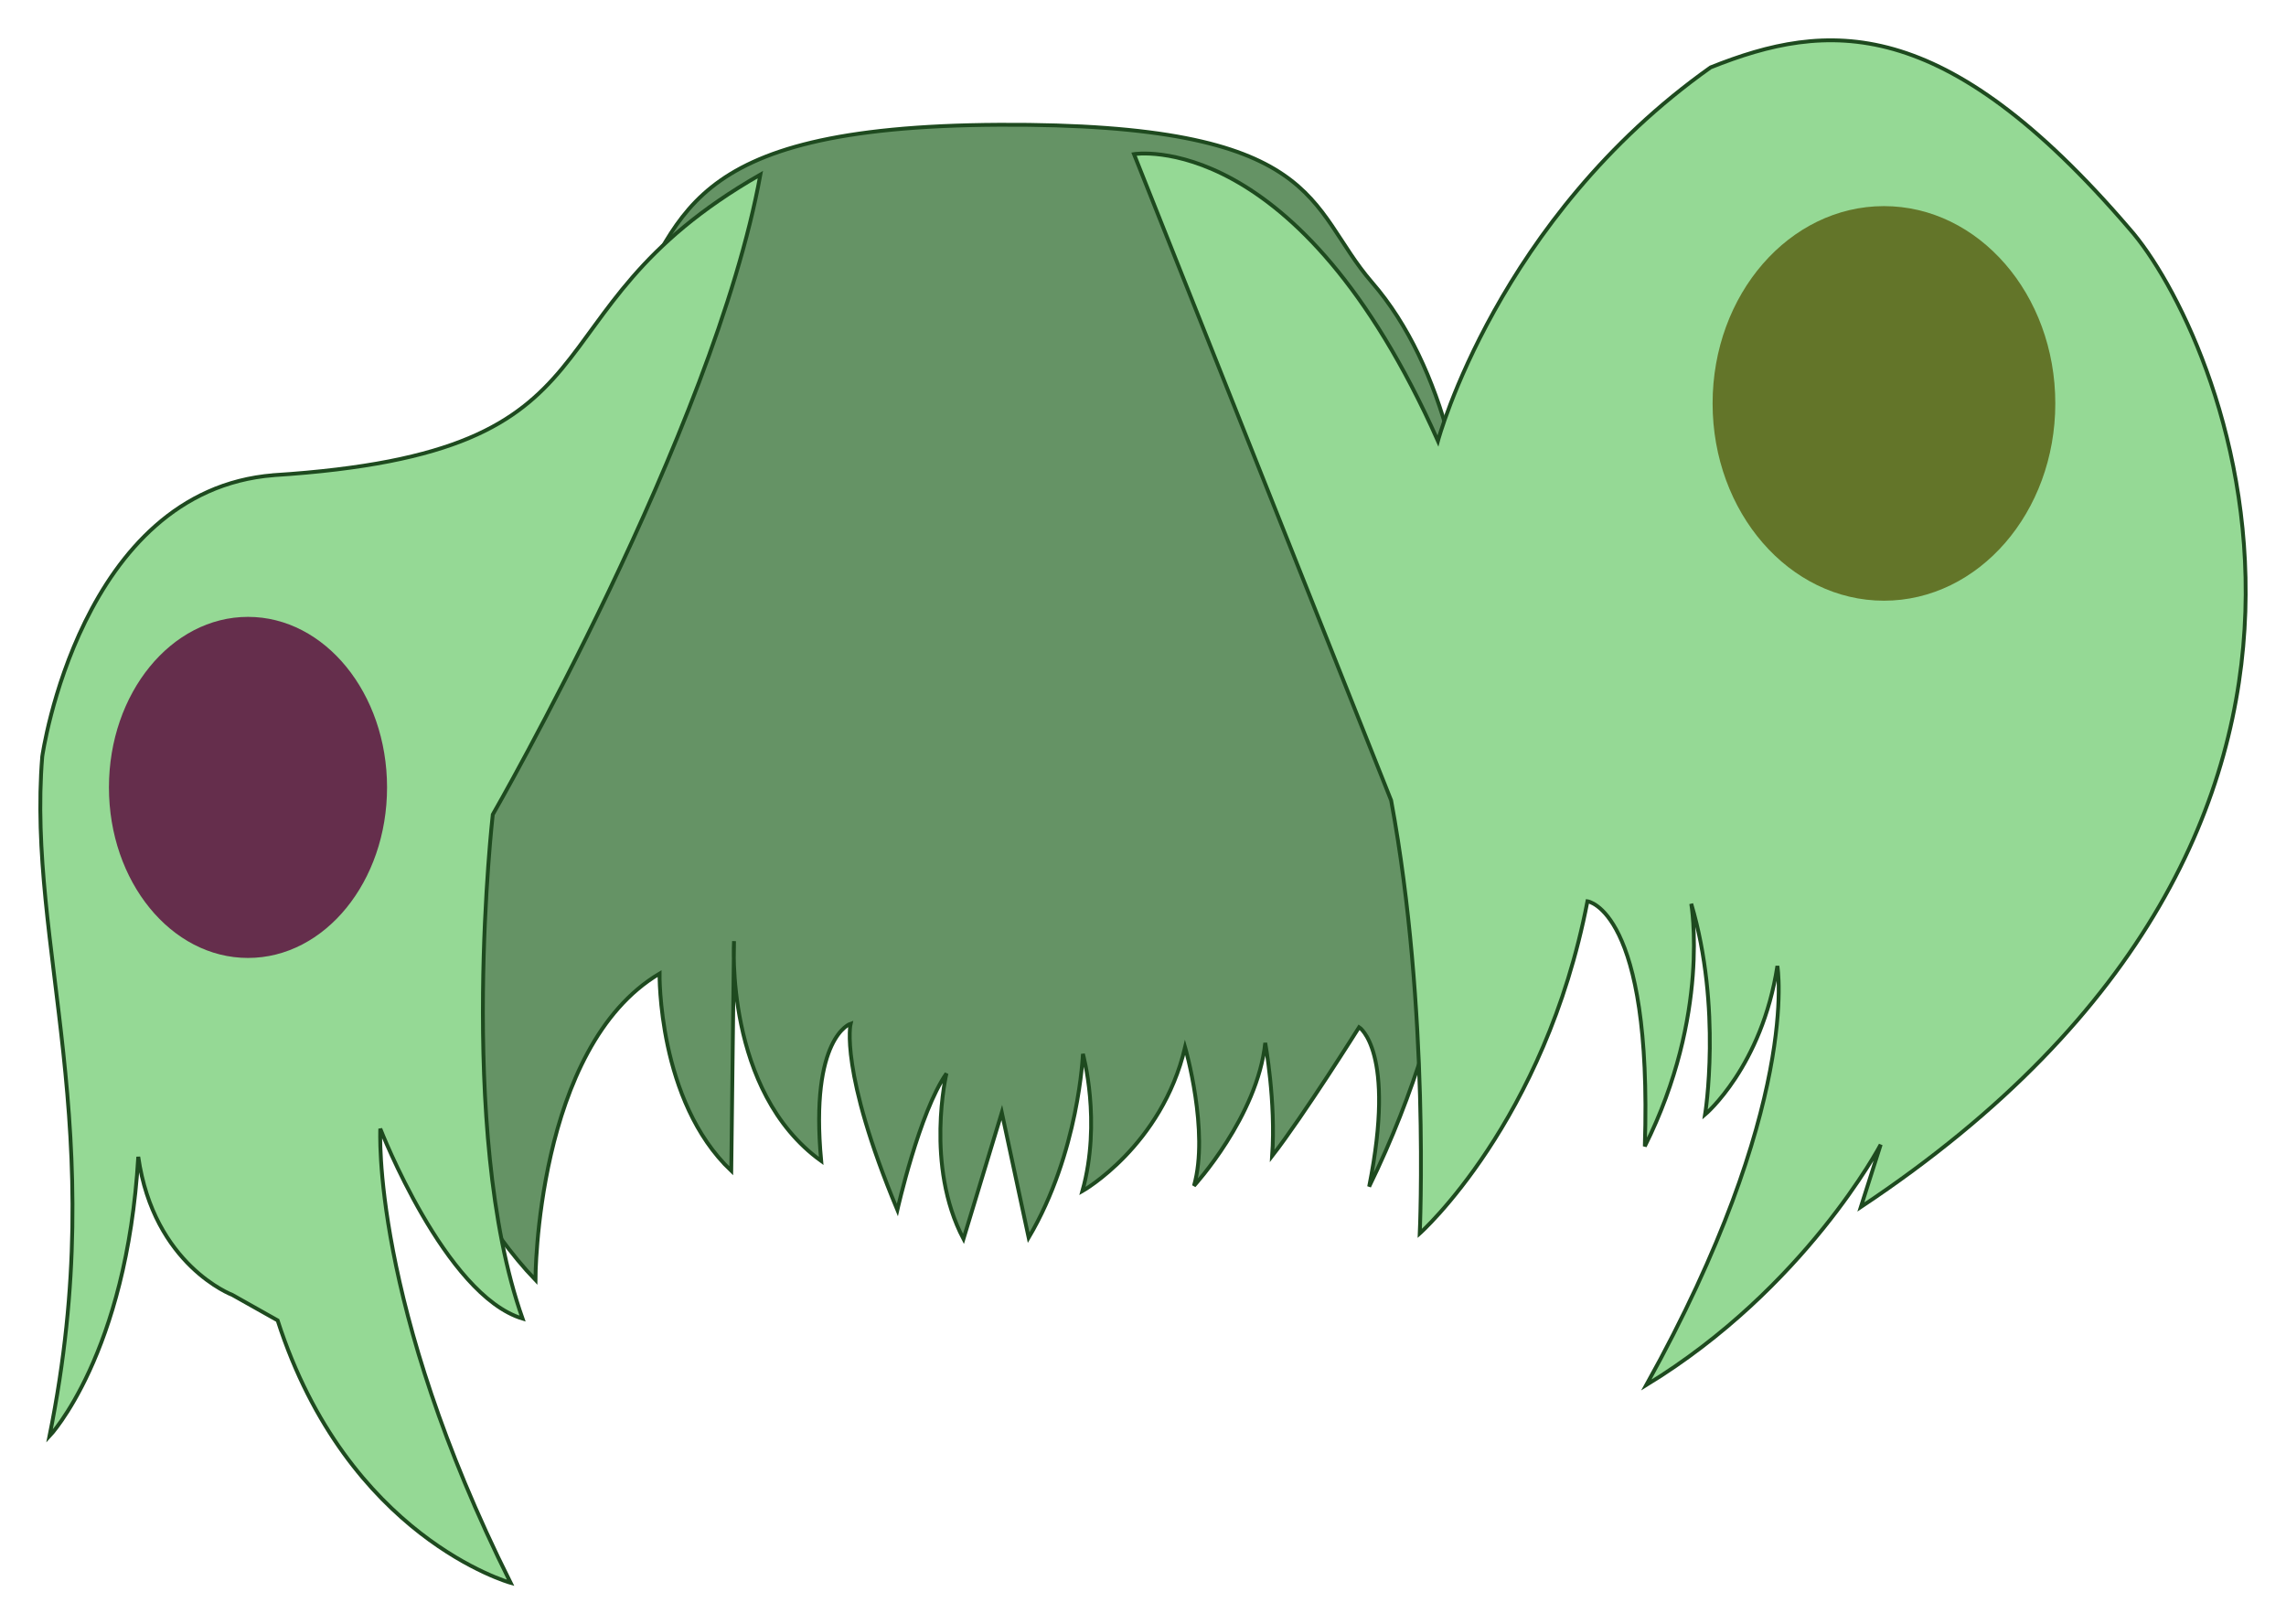
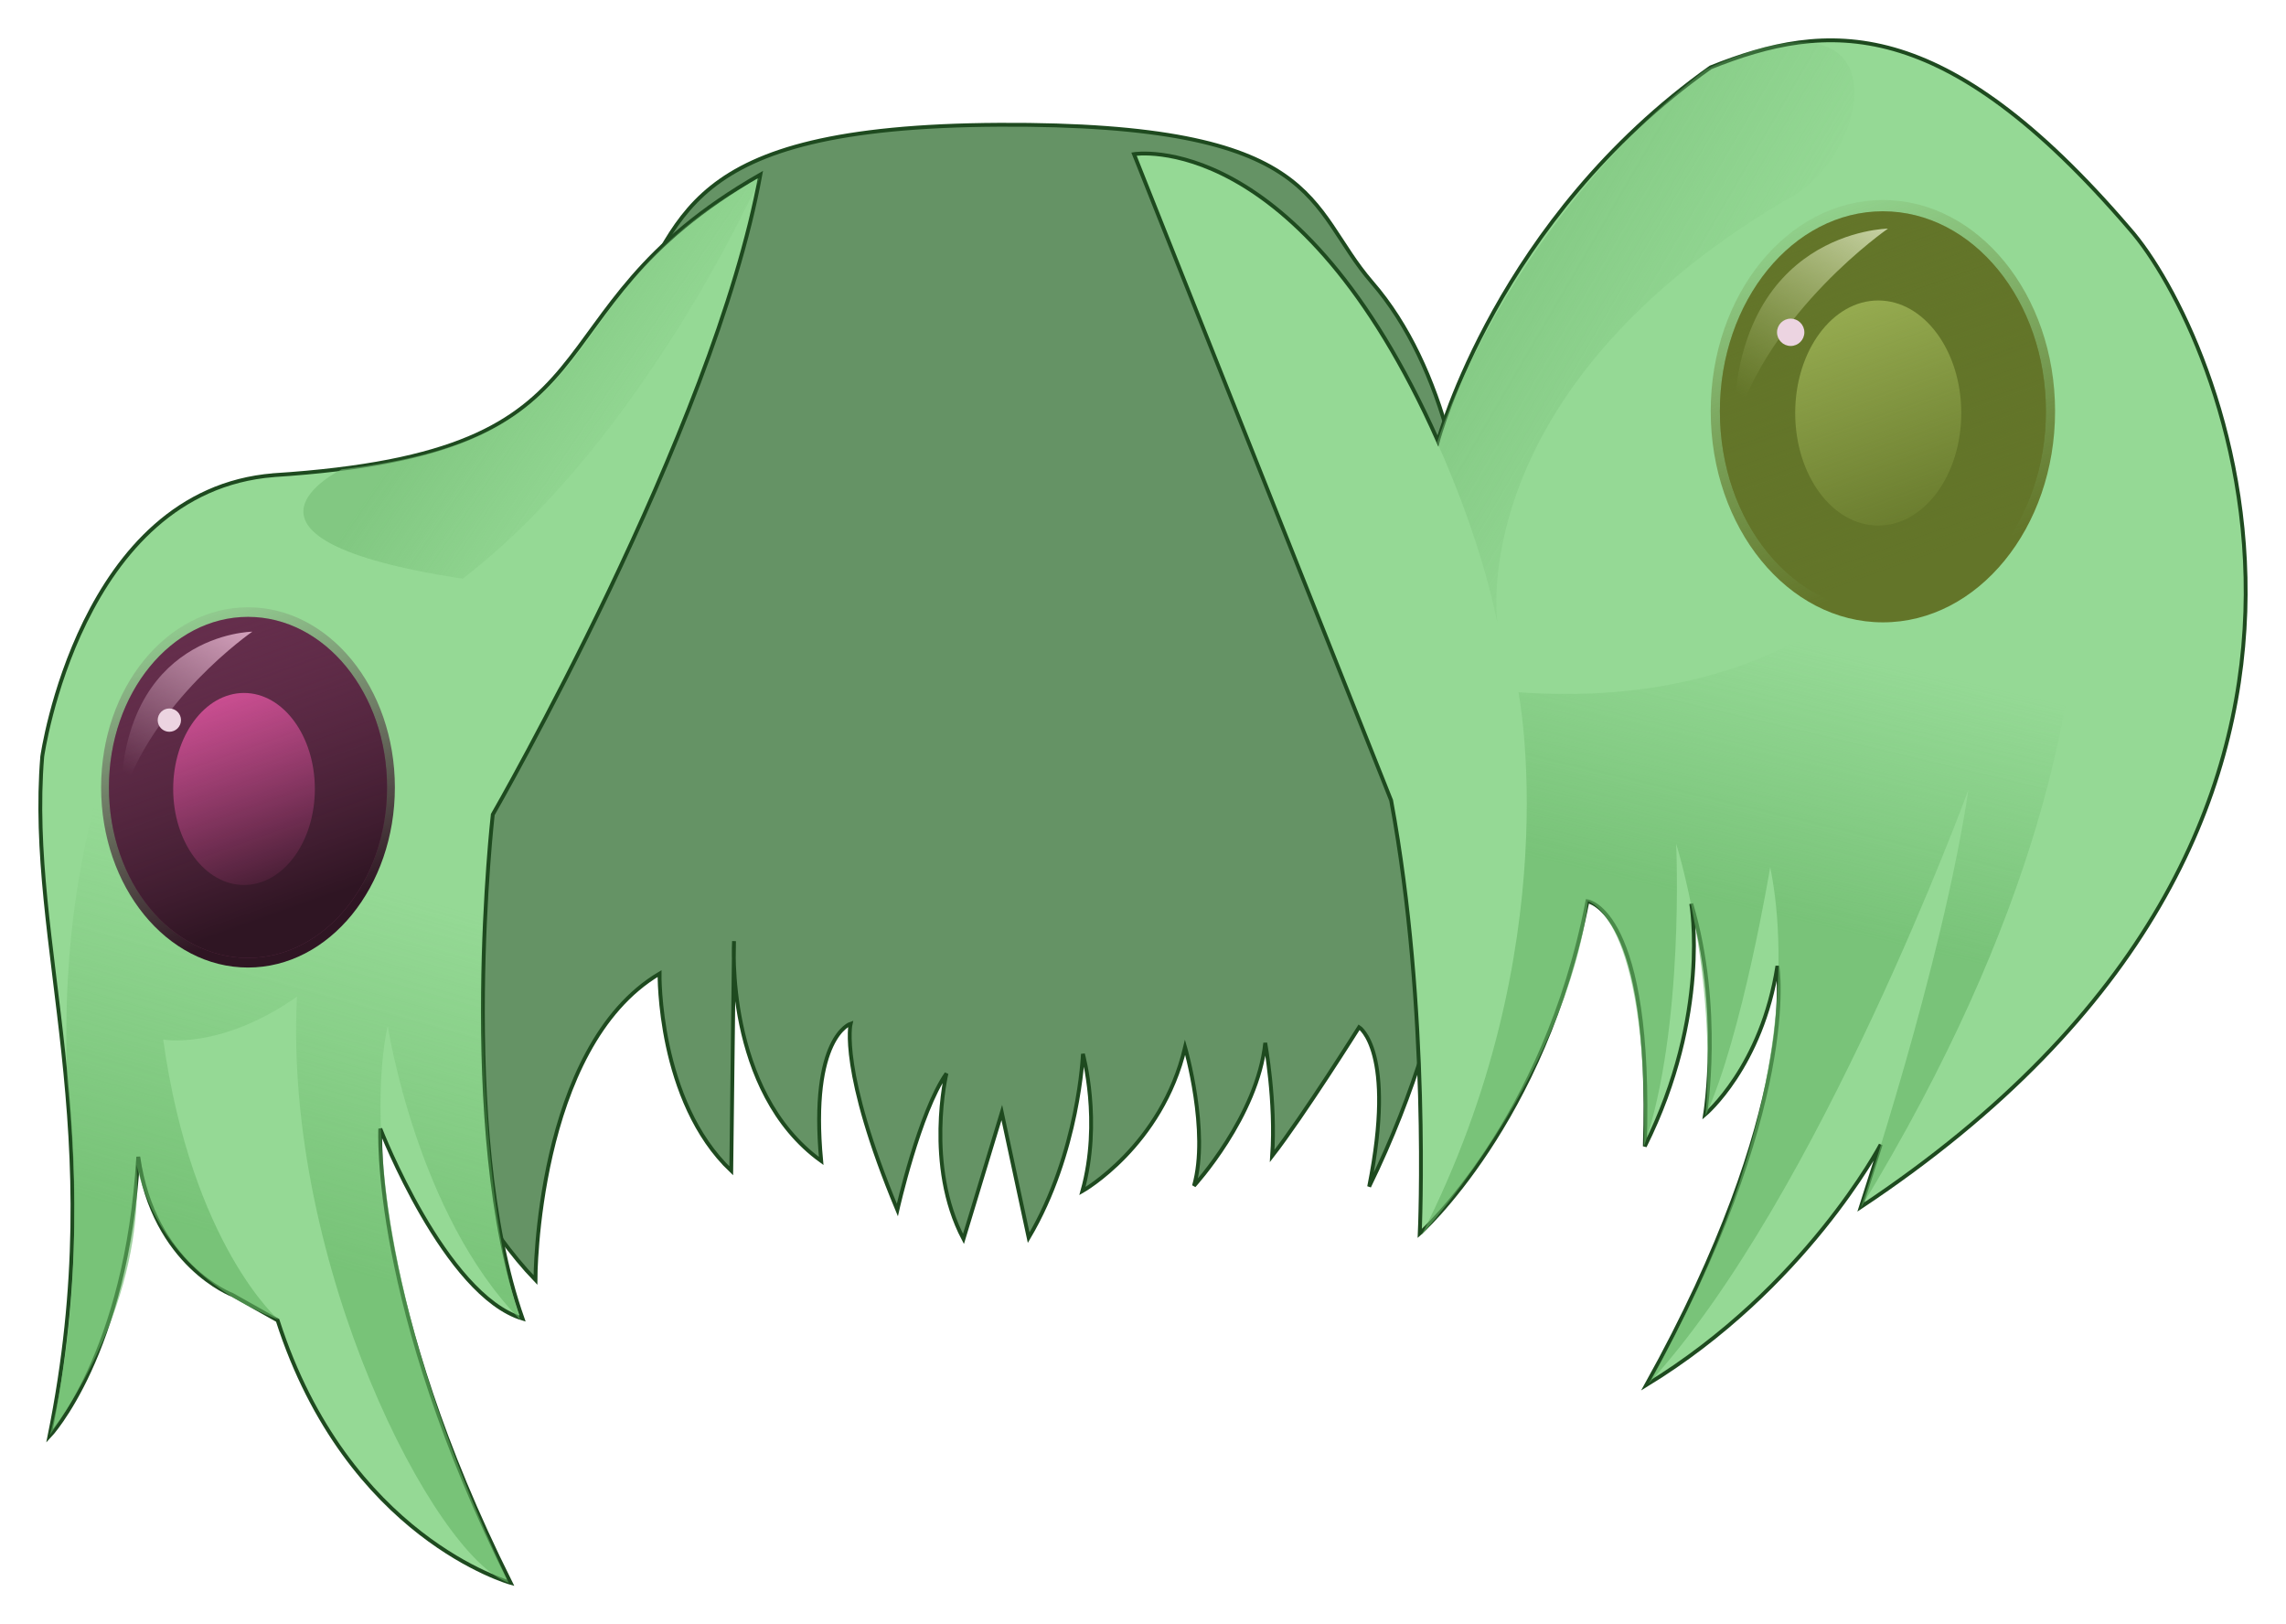
- <svg xmlns="http://www.w3.org/2000/svg" width="297.69" height="211.365" id="svg3163" version="1.1">
-   <defs id="defs3165" />
+ <svg xmlns="http://www.w3.org/2000/svg" xmlns:xlink="http://www.w3.org/1999/xlink" width="297.69" height="211.365" id="svg3163" version="1.1">
+   <defs id="defs3165">
+     <linearGradient id="linearGradient3886">
+       <stop style="stop-color:#75bc75;stop-opacity:1;" offset="0" id="stop3888" />
+       <stop style="stop-color:#75bc75;stop-opacity:0;" offset="1" id="stop3890" />
+     </linearGradient>
+     <linearGradient id="linearGradient3878">
+       <stop style="stop-color:#74bc74;stop-opacity:1;" offset="0" id="stop3880" />
+       <stop style="stop-color:#74bc74;stop-opacity:0;" offset="1" id="stop3882" />
+     </linearGradient>
+     <linearGradient id="linearGradient3870">
+       <stop style="stop-color:#64b464;stop-opacity:1;" offset="0" id="stop3872" />
+       <stop style="stop-color:#64b464;stop-opacity:0;" offset="1" id="stop3874" />
+     </linearGradient>
+     <linearGradient id="linearGradient3862">
+       <stop style="stop-color:#65b465;stop-opacity:1;" offset="0" id="stop3864" />
+       <stop style="stop-color:#65b465;stop-opacity:0;" offset="1" id="stop3866" />
+     </linearGradient>
+     <linearGradient id="linearGradient3848">
+       <stop id="stop3850" offset="0" style="stop-color:#ecf2da;stop-opacity:1;" />
+       <stop id="stop3852" offset="1" style="stop-color:#bfd380;stop-opacity:0;" />
+     </linearGradient>
+     <linearGradient id="linearGradient3842">
+       <stop id="stop3844" offset="0" style="stop-color:#2f1523;stop-opacity:1;" />
+       <stop id="stop3846" offset="1" style="stop-color:#652e4c;stop-opacity:0;" />
+     </linearGradient>
+     <linearGradient id="linearGradient3836">
+       <stop id="stop3838" offset="0" style="stop-color:#637529;stop-opacity:1;" />
+       <stop id="stop3840" offset="1" style="stop-color:#637529;stop-opacity:0;" />
+     </linearGradient>
+     <linearGradient id="linearGradient3767">
+       <stop style="stop-color:#2f1523;stop-opacity:1;" offset="0" id="stop3769" />
+       <stop style="stop-color:#652e4c;stop-opacity:0;" offset="1" id="stop3771" />
+     </linearGradient>
+     <linearGradient id="linearGradient3757">
+       <stop style="stop-color:#f7c2de;stop-opacity:1;" offset="0" id="stop3759" />
+       <stop style="stop-color:#e2bfd2;stop-opacity:0;" offset="1" id="stop3761" />
+     </linearGradient>
+     <linearGradient xlink:href="#linearGradient3757" id="linearGradient3763" x1="33.571" y1="74.847" x2="18.036" y2="101.633" gradientUnits="userSpaceOnUse" />
+     <linearGradient xlink:href="#linearGradient3767" id="linearGradient3773" x1="342.578" y1="538.716" x2="328.438" y2="498.895" gradientUnits="userSpaceOnUse" />
+     <linearGradient xlink:href="#linearGradient3767" id="linearGradient3806" gradientUnits="userSpaceOnUse" x1="342.578" y1="538.716" x2="328.438" y2="498.895" gradientTransform="matrix(1.056289,0,0,1.056289,-19.07624,-29.38876)" />
+     <linearGradient xlink:href="#linearGradient3836" id="linearGradient3830" gradientUnits="userSpaceOnUse" gradientTransform="matrix(1.056289,0,0,1.056289,-19.07624,-29.38876)" x1="342.578" y1="538.716" x2="328.438" y2="498.895" />
+     <linearGradient xlink:href="#linearGradient3836" id="linearGradient3832" gradientUnits="userSpaceOnUse" x1="342.578" y1="538.716" x2="328.438" y2="498.895" />
+     <linearGradient xlink:href="#linearGradient3848" id="linearGradient3834" gradientUnits="userSpaceOnUse" x1="33.571" y1="74.847" x2="18.036" y2="101.633" />
+     <linearGradient xlink:href="#linearGradient3862" id="linearGradient3868" x1="229.61" y1="118.914" x2="237.858" y2="84.414" gradientUnits="userSpaceOnUse" />
+     <linearGradient xlink:href="#linearGradient3870" id="linearGradient3876" x1="30.5" y1="161.49" x2="43.75" y2="113.99" gradientUnits="userSpaceOnUse" />
+     <linearGradient xlink:href="#linearGradient3878" id="linearGradient3884" x1="63" y1="42.365" x2="85" y2="57.365" gradientUnits="userSpaceOnUse" />
+     <linearGradient xlink:href="#linearGradient3886" id="linearGradient3892" x1="194.643" y1="25.341" x2="227.986" y2="44.841" gradientUnits="userSpaceOnUse" />
+   </defs>
  <g id="layer1" transform="translate(-306.606,-419.572)">
    <path style="fill:#659365;fill-opacity:1;stroke:#1e4a1f;stroke-width:0.5;stroke-linecap:butt;stroke-linejoin:miter;stroke-miterlimit:4;stroke-opacity:1" d="m 349.563,526.147 c 0,0 25.254,-51.518 37.881,-64.65 8.209,-12.778 6.907,-25.468 49.296,-25.678 42.394,-0.21 39.995,10.672 48.519,20.51 19.303,22.278 12.405,70.185 12.405,70.185 0,0 -0.64,22.83 -12.762,47.579 3.536,-17.678 -1.305,-20.761 -1.305,-20.761 0,0 -7.244,11.525 -11.328,16.776 0.505,-7.071 -0.9,-14.73 -0.9,-14.73 -1.01,9.596 -9.278,18.61 -9.278,18.61 2.02,-7.071 -1.159,-18.042 -1.159,-18.042 -3.03,12.879 -13.373,18.731 -13.373,18.731 2.525,-9.091 0.068,-17.864 0.068,-17.864 0,0 -0.499,12.819 -7.065,23.931 l -3.497,-16.294 -4.993,16.457 c -5.051,-9.596 -2.215,-21.549 -2.215,-21.549 -3.536,5.051 -6.393,17.777 -6.393,17.777 -7.576,-18.183 -6.087,-24.26 -6.087,-24.26 0,0 -5.348,1.716 -3.833,17.878 -12.627,-9.091 -11.351,-28.624 -11.351,-28.624 l -0.361,29.906 c -9.596,-9.091 -9.336,-25.683 -9.336,-25.683 -16.162,9.596 -16.162,39.901 -16.162,39.901 -12.627,-13.132 -21.213,-39.396 -21.213,-39.396 z" id="rect3808" />
    <path style="fill:#95d995;fill-opacity:1;stroke:#1e4a1f;stroke-width:0.5;stroke-linecap:butt;stroke-linejoin:miter;stroke-miterlimit:4;stroke-opacity:1" d="m 342.24,481.448 c 47.477,-3.03 31.567,-20.961 63.387,-39.143 -6.061,33.335 -34.85,83.338 -34.85,83.338 0,0 -1.148,10.101 -1.276,23.246 -0.131,13.466 0.81,30.126 5.155,42.394 -10.102,-3.03 -18.527,-24.728 -18.527,-24.728 0,0 -1.211,22.768 16.972,59.134 0,0 -21.248,-5.89 -30.34,-34.174 l -5.9,-3.318 c 0,0 -10.228,-3.844 -12.249,-17.986 -1.515,25.759 -11.563,36.384 -11.563,36.384 8.081,-39.901 -2.963,-63.759 -0.942,-88.508 0,0 4.878,-34.616 30.132,-36.637 z" id="rect3802" />
    <path style="fill:#95d995;fill-opacity:1;stroke:#1e4a1f;stroke-width:0.5;stroke-linecap:butt;stroke-linejoin:miter;stroke-miterlimit:4;stroke-opacity:1" d="m 454.278,439.64 c 0,0 21.397,-3.556 39.58,37.355 0,0 7.724,-28.947 35.503,-48.645 15.152,-6.061 30.314,-7.26 54.558,21.025 11.617,13.132 40.269,77.371 -34.988,127.373 l 2.585,-8.124 c 0,0 -9.812,18.679 -30.521,31.306 20.203,-36.365 17.066,-54.565 17.066,-54.565 -2.02,13.132 -9.416,19.344 -9.416,19.344 0,0 2.24,-13.813 -1.8,-27.45 0,0 2.54,14.417 -6.046,31.59 1.01,-30.81 -7.471,-31.914 -7.471,-31.914 -5.556,28.789 -21.838,43.256 -21.838,43.256 0,0 1.326,-29.117 -3.725,-56.391 z" id="rect3805" />
-     <path style="fill:#637529;fill-opacity:1;stroke:none" d="m 574.254,472.104 c 0,14.189 -9.99,25.691 -22.314,25.691 -12.324,0 -22.314,-11.502 -22.314,-25.691 0,-14.189 9.99,-25.691 22.314,-25.691 12.324,0 22.314,11.502 22.314,25.691 z" id="path3970" />
-     <path id="path3973" d="m 357.009,522.109 c 0,12.265 -8.107,22.207 -18.108,22.207 -10.001,0 -18.108,-9.942 -18.108,-22.207 0,-12.265 8.107,-22.207 18.108,-22.207 10.001,0 18.108,9.942 18.108,22.207 z" style="fill:#652e4c;fill-opacity:1;stroke:none" />
+     <path style="opacity:0.6;fill:url(#linearGradient3868);stroke:none;fill-opacity:1" d="m 185.11,160.857 c 19.193,-37.628 12.627,-70.711 12.627,-70.711 57.326,4.041 67.175,-48.487 67.175,-48.487 0,0 23.378,40.092 -22.584,115.601 0,0 10.507,-31.192 14.012,-54.435 0,0 -19.423,53.1 -41.647,77.343 19.698,-34.724 17.596,-58.654 15.828,-67.24 0,0 -3.621,21.887 -8.419,32.367 1.515,-18.562 -3.828,-35.415 -3.828,-35.415 0,0 1.125,23.861 -4.178,39.392 0.505,-29.926 -7.328,-31.922 -7.328,-31.922 0,0 -1.187,19.579 -21.658,43.506 z" id="path3854" transform="translate(306.606,419.572)" />
+     <path style="opacity:0.6;fill:url(#linearGradient3892);fill-opacity:1;stroke:none" d="m 187.143,57.615 c 0,0 5.559,11.904 7.857,23.571 0,0 -4.573,-30.084 37.323,-55.01 11.314,-5.303 16.336,-29.684 -10.18,-17.133 -26.34,20.506 -35,48.571 -35,48.571 z" id="path3856" transform="translate(306.606,419.572)" />
+     <g id="g3816" transform="matrix(1.172256,0,0,1.172256,154.5237,-138.9288)">
+       <path id="path3820" d="m 357.009,522.109 c 0,12.265 -8.107,22.207 -18.108,22.207 -10.001,0 -18.108,-9.942 -18.108,-22.207 0,-12.265 8.107,-22.207 18.108,-22.207 10.001,0 18.108,9.942 18.108,22.207 z" style="fill:#637529;fill-opacity:1;stroke:none" />
+       <path id="path3818" d="m 358.028,522.109 c 0,12.955 -8.564,23.457 -19.127,23.457 -10.564,0 -19.127,-10.502 -19.127,-23.457 0,-12.955 8.564,-23.457 19.127,-23.457 10.564,0 19.127,10.502 19.127,23.457 z" style="fill:url(#linearGradient3830);fill-opacity:1.0;stroke:none" />
+       <path id="path3822" d="m 347.607,522.313 c 0,6.905 -4.13,12.503 -9.224,12.503 -5.094,0 -9.224,-5.598 -9.224,-12.503 0,-6.905 4.13,-12.503 9.224,-12.503 5.094,0 9.224,5.598 9.224,12.503 z" style="fill:#acc361;fill-opacity:1;stroke:none" />
+       <path style="fill:url(#linearGradient3832);fill-opacity:1.0;stroke:none" d="m 357.009,522.109 c 0,12.265 -8.107,22.207 -18.108,22.207 -10.001,0 -18.108,-9.942 -18.108,-22.207 0,-12.265 8.107,-22.207 18.108,-22.207 10.001,0 18.108,9.942 18.108,22.207 z" id="path3824" />
+       <path style="fill:url(#linearGradient3834);fill-opacity:1.0;stroke:none" d="m 15.714,104.579 c 0,-22.143 17.143,-22.321 17.143,-22.321 0,0 -13.214,9.107 -17.143,22.321 z" id="path3826" transform="translate(306.606,419.572)" />
+       <path style="fill:#ecd4e1;fill-opacity:1;stroke:none" d="m 330.177,513.347 c 0,0.838 -0.68,1.518 -1.518,1.518 -0.838,0 -1.518,-0.68 -1.518,-1.518 0,-0.838 0.68,-1.518 1.518,-1.518 0.838,0 1.518,0.68 1.518,1.518 z" id="path3828" />
+     </g>
+     <path style="opacity:0.6;fill:url(#linearGradient3876);fill-opacity:1;stroke:none" d="m 49.25,113.615 -36.5,-10.75 C 11.112,109.826 8.001,121.115 8.751,140.865 11.751,168.865 6.5,186.865 6.5,186.865 c 13.435,-19.269 11.634,-34.623 10.75,-39.75 0,0 -0.622,17.133 19,24.735 0,0 -11.25,-9.735 -15,-36.485 0,0 7.42,1.424 17.42,-5.576 -1.75,35 17.985,73.018 27.58,76.326 -22.5,-47.5 -15.75,-72.5 -15.75,-72.5 0,0 3.75,24.5 17.25,38.25 -7,-20.75 -4.5,-64.75 -4.5,-64.75 0,0 -4.5,9.75 -14,6.5 z" id="path3858" transform="translate(306.606,419.572)" />
+     <g id="g3808">
+       <path style="fill:url(#linearGradient3806);fill-opacity:1;stroke:none" d="m 358.028,522.109 c 0,12.955 -8.564,23.457 -19.127,23.457 -10.564,0 -19.127,-10.502 -19.127,-23.457 0,-12.955 8.564,-23.457 19.127,-23.457 10.564,0 19.127,10.502 19.127,23.457 z" id="path3804" />
+       <path style="fill:#652e4c;fill-opacity:1;stroke:none" d="m 357.009,522.109 c 0,12.265 -8.107,22.207 -18.108,22.207 -10.001,0 -18.108,-9.942 -18.108,-22.207 0,-12.265 8.107,-22.207 18.108,-22.207 10.001,0 18.108,9.942 18.108,22.207 z" id="path3973" />
+       <path style="fill:#ff60b6;fill-opacity:1;stroke:none" d="m 347.607,522.313 c 0,6.905 -4.13,12.503 -9.224,12.503 -5.094,0 -9.224,-5.598 -9.224,-12.503 0,-6.905 4.13,-12.503 9.224,-12.503 5.094,0 9.224,5.598 9.224,12.503 z" id="path3790" />
+       <path id="path3765" d="m 357.009,522.109 c 0,12.265 -8.107,22.207 -18.108,22.207 -10.001,0 -18.108,-9.942 -18.108,-22.207 0,-12.265 8.107,-22.207 18.108,-22.207 10.001,0 18.108,9.942 18.108,22.207 z" style="fill:url(#linearGradient3773);fill-opacity:1.0;stroke:none" />
+       <path transform="translate(306.606,419.572)" id="path2987" d="m 15.714,104.579 c 0,-22.143 17.143,-22.321 17.143,-22.321 0,0 -13.214,9.107 -17.143,22.321 z" style="fill:url(#linearGradient3763);stroke:none;fill-opacity:1" />
+       <path id="path3775" d="m 330.177,513.347 c 0,0.838 -0.68,1.518 -1.518,1.518 -0.838,0 -1.518,-0.68 -1.518,-1.518 0,-0.838 0.68,-1.518 1.518,-1.518 0.838,0 1.518,0.68 1.518,1.518 z" style="fill:#ecd4e1;fill-opacity:1;stroke:none" />
+     </g>
+     <path style="opacity:0.6;fill:url(#linearGradient3884);stroke:none;fill-opacity:1" d="m 99,23.115 c 0,0 -15,34 -38.75,52.25 -34.25,-5.25 -15.75,-14.25 -15.75,-14.25 37.25,-4.25 26.25,-23 54.5,-38 z" id="path3860" transform="translate(306.606,419.572)" />
  </g>
</svg>
